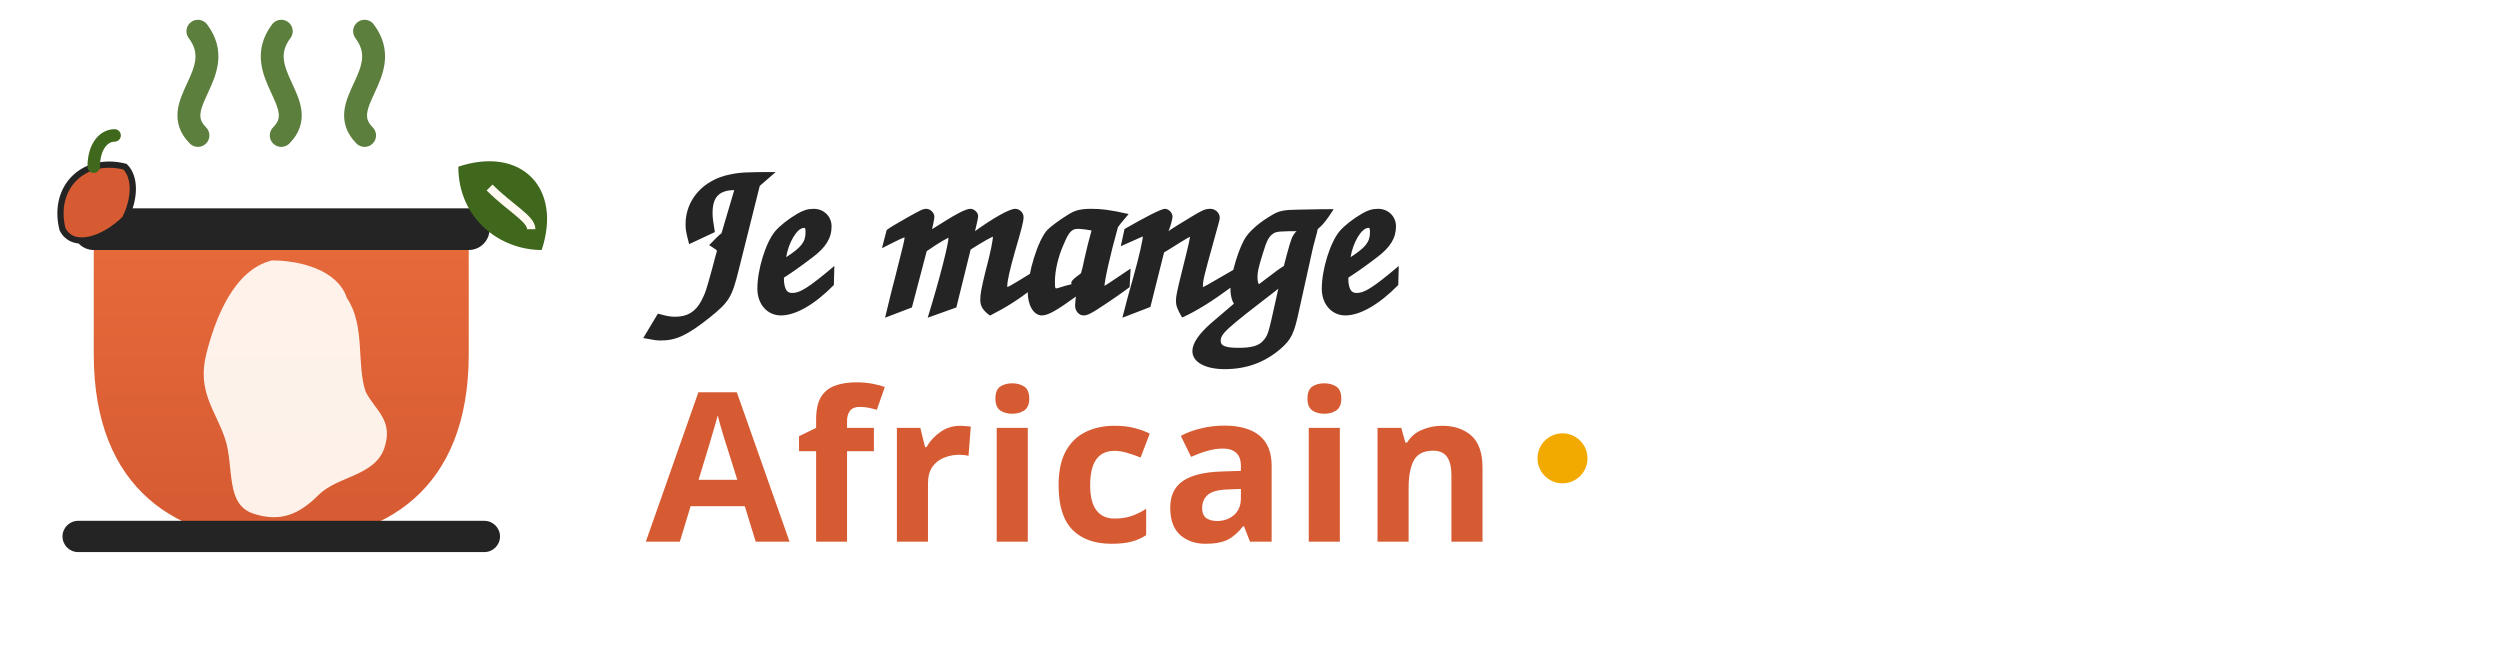
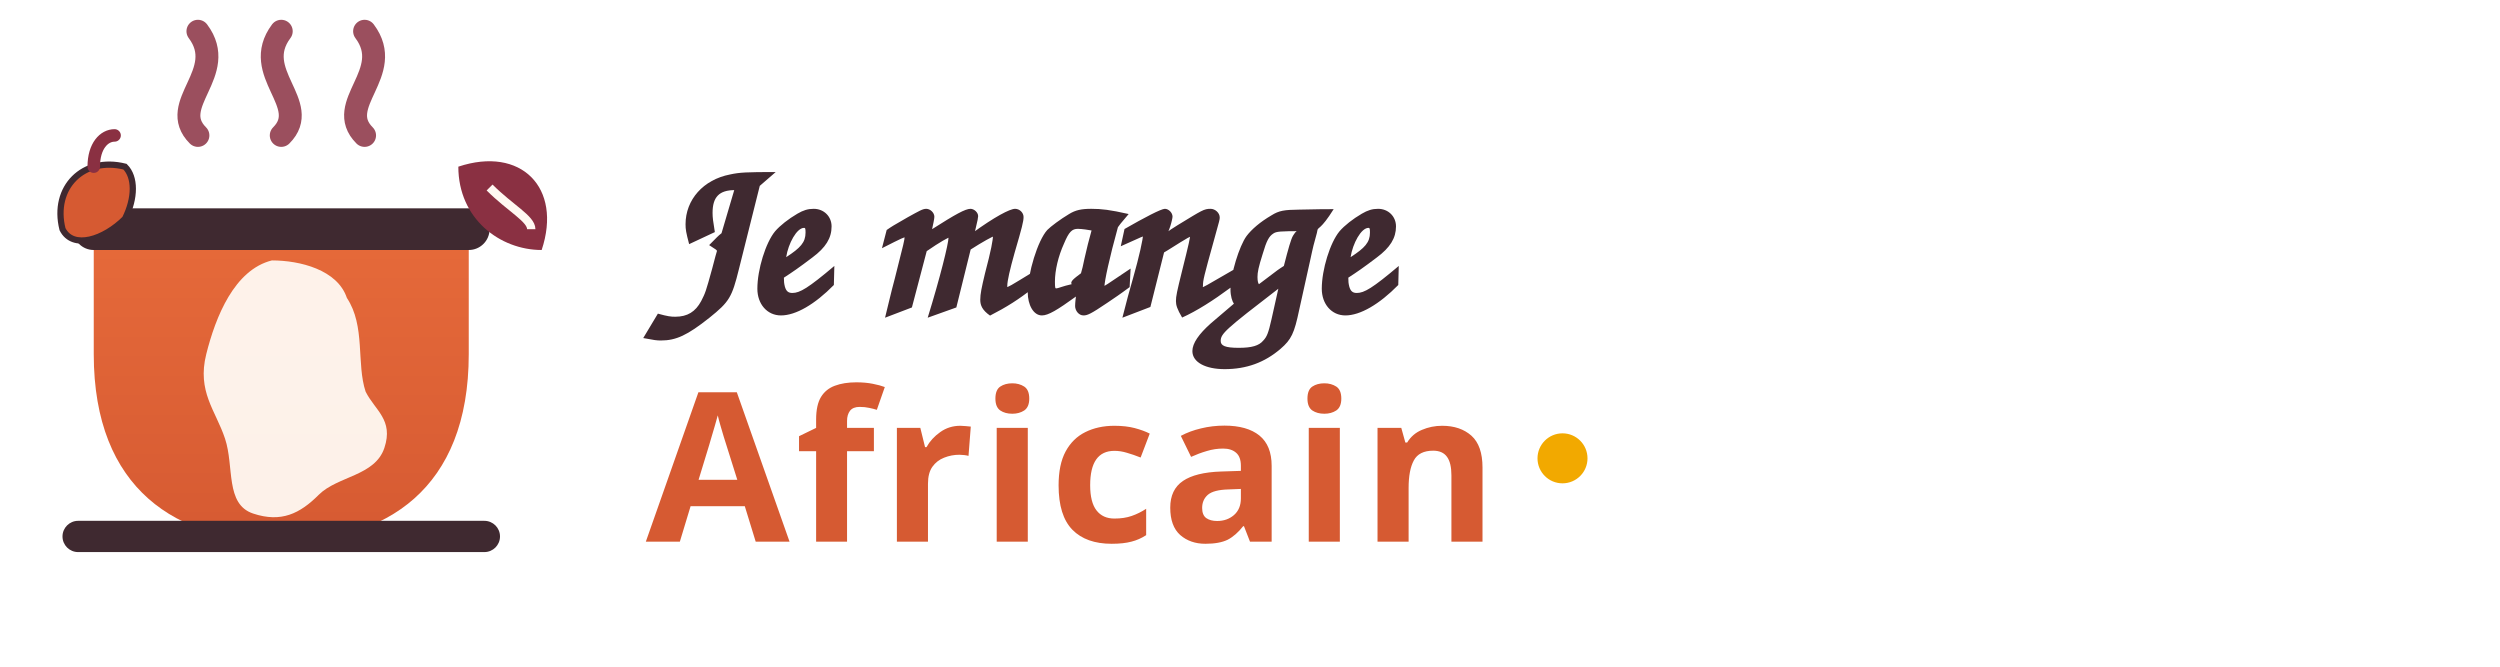
<svg xmlns="http://www.w3.org/2000/svg" width="240" height="64" viewBox="0 0 240 64" fill="none" role="img" aria-label="Je mange Africain">
  <defs>
    <linearGradient id="jmaPot" x1="0" y1="0" x2="0" y2="1">
      <stop offset="0" stop-color="#E66A3A" />
      <stop offset="1" stop-color="#D65A32" />
    </linearGradient>
    <linearGradient id="jmaGold" x1="0" y1="0" x2="1" y2="1">
      <stop offset="0" stop-color="#F2A900" />
      <stop offset="1" stop-color="#E0920A" />
    </linearGradient>
  </defs>
-   <g stroke="#3F681C" stroke-width="2.2" stroke-linecap="round" fill="none" opacity="0.85">
+   <g stroke="#8A3042" stroke-width="2.2" stroke-linecap="round" fill="none" opacity="0.85">
    <path d="M19 13 C16 10, 22 7, 19 3" />
    <path d="M27 13 C30 10, 24 7, 27 3" />
    <path d="M35 13 C32 10, 38 7, 35 3" />
  </g>
  <path d="M9 22 H45 V34 C45 47, 37 52, 27 52 C17 52, 9 47, 9 34 Z" fill="url(#jmaPot)" />
-   <rect x="7" y="20" width="40" height="4" rx="2" fill="#242424" />
-   <rect x="6" y="50" width="42" height="3" rx="1.5" fill="#242424" />
+   <rect x="7" y="20" width="40" height="4" rx="2" fill="#3F2930" />
+   <rect x="6" y="50" width="42" height="3" rx="1.5" fill="#3F2930" />
  <g transform="translate(18,25) scale(0.9)">
    <path d="M9 0 C12 0, 16 1, 17 4 C19 7, 18 11, 19 14 C20 16, 22 17, 21 20 C20 23, 16 23, 14 25 C12 27, 10 28, 7 27 C4 26, 5 22, 4 19 C3 16, 1 14, 2 10 C3 6, 5 1, 9 0 Z" fill="#FFF9F2" opacity="0.95" />
  </g>
-   <path d="M44 16 C50 14, 54 18, 52 24 C48 24, 44 21, 44 16 Z" fill="#3F681C" />
+   <path d="M44 16 C50 14, 54 18, 52 24 C48 24, 44 21, 44 16 Z" fill="#8A3042" />
  <path d="M47 18 C49 20, 51 21, 51 22" stroke="#FFF9F2" stroke-width="0.8" fill="none" />
-   <path d="M12 16 C8 15, 5 18, 6 22 C7 24, 10 23, 12 21 C13 19, 13 17, 12 16 Z" fill="#D65A32" stroke="#242424" stroke-width="0.6" />
-   <path d="M9 16 C9 14, 10 13, 11 13" stroke="#3F681C" stroke-width="1.2" fill="none" stroke-linecap="round" />
-   <text x="62" y="30" font-family="'Caveat', cursive, serif" font-size="22" font-weight="700" fill="#242424">Je mange</text>
+   <path d="M12 16 C8 15, 5 18, 6 22 C7 24, 10 23, 12 21 C13 19, 13 17, 12 16 Z" fill="#D65A32" stroke="#3F2930" stroke-width="0.6" />
+   <path d="M9 16 C9 14, 10 13, 11 13" stroke="#8A3042" stroke-width="1.2" fill="none" stroke-linecap="round" />
+   <text x="62" y="30" font-family="'Caveat', cursive, serif" font-size="22" font-weight="700" fill="#3F2930">Je mange</text>
  <text x="62" y="52" font-family="'Poppins', sans-serif" font-size="20" font-weight="700" letter-spacing="0.5" fill="#D65A32">Africain</text>
  <circle cx="150" cy="44" r="2.4" fill="#F2A900" />
</svg>
